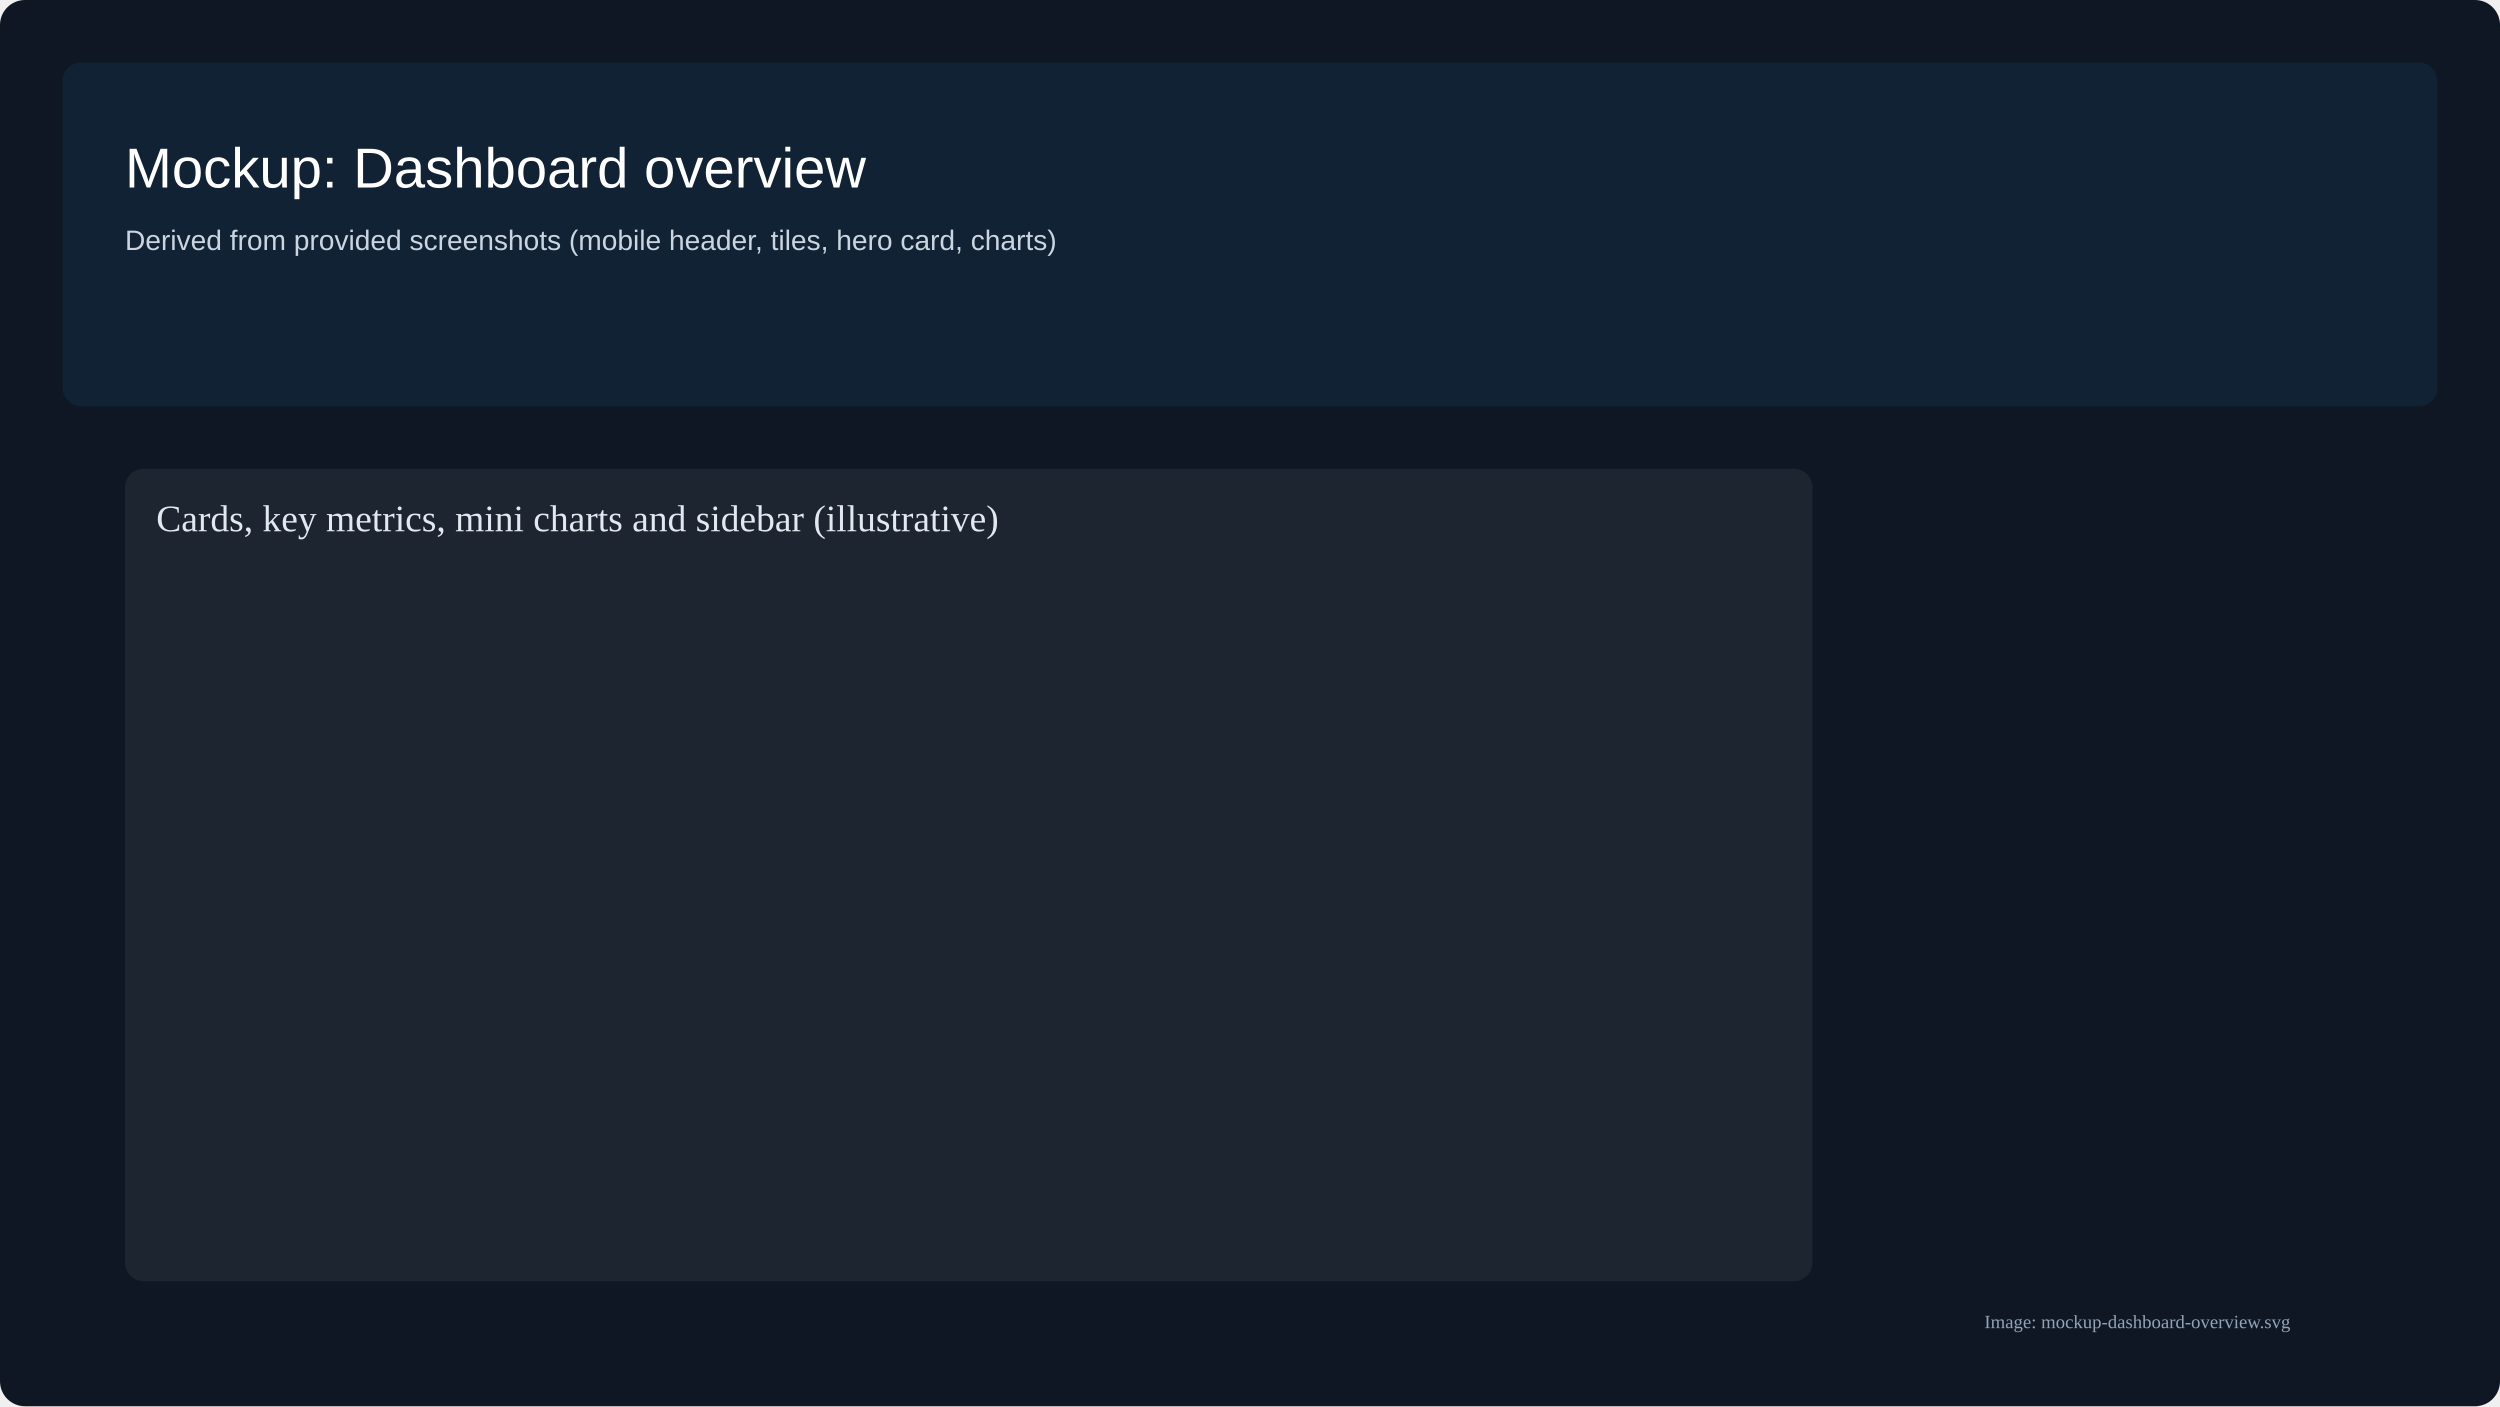
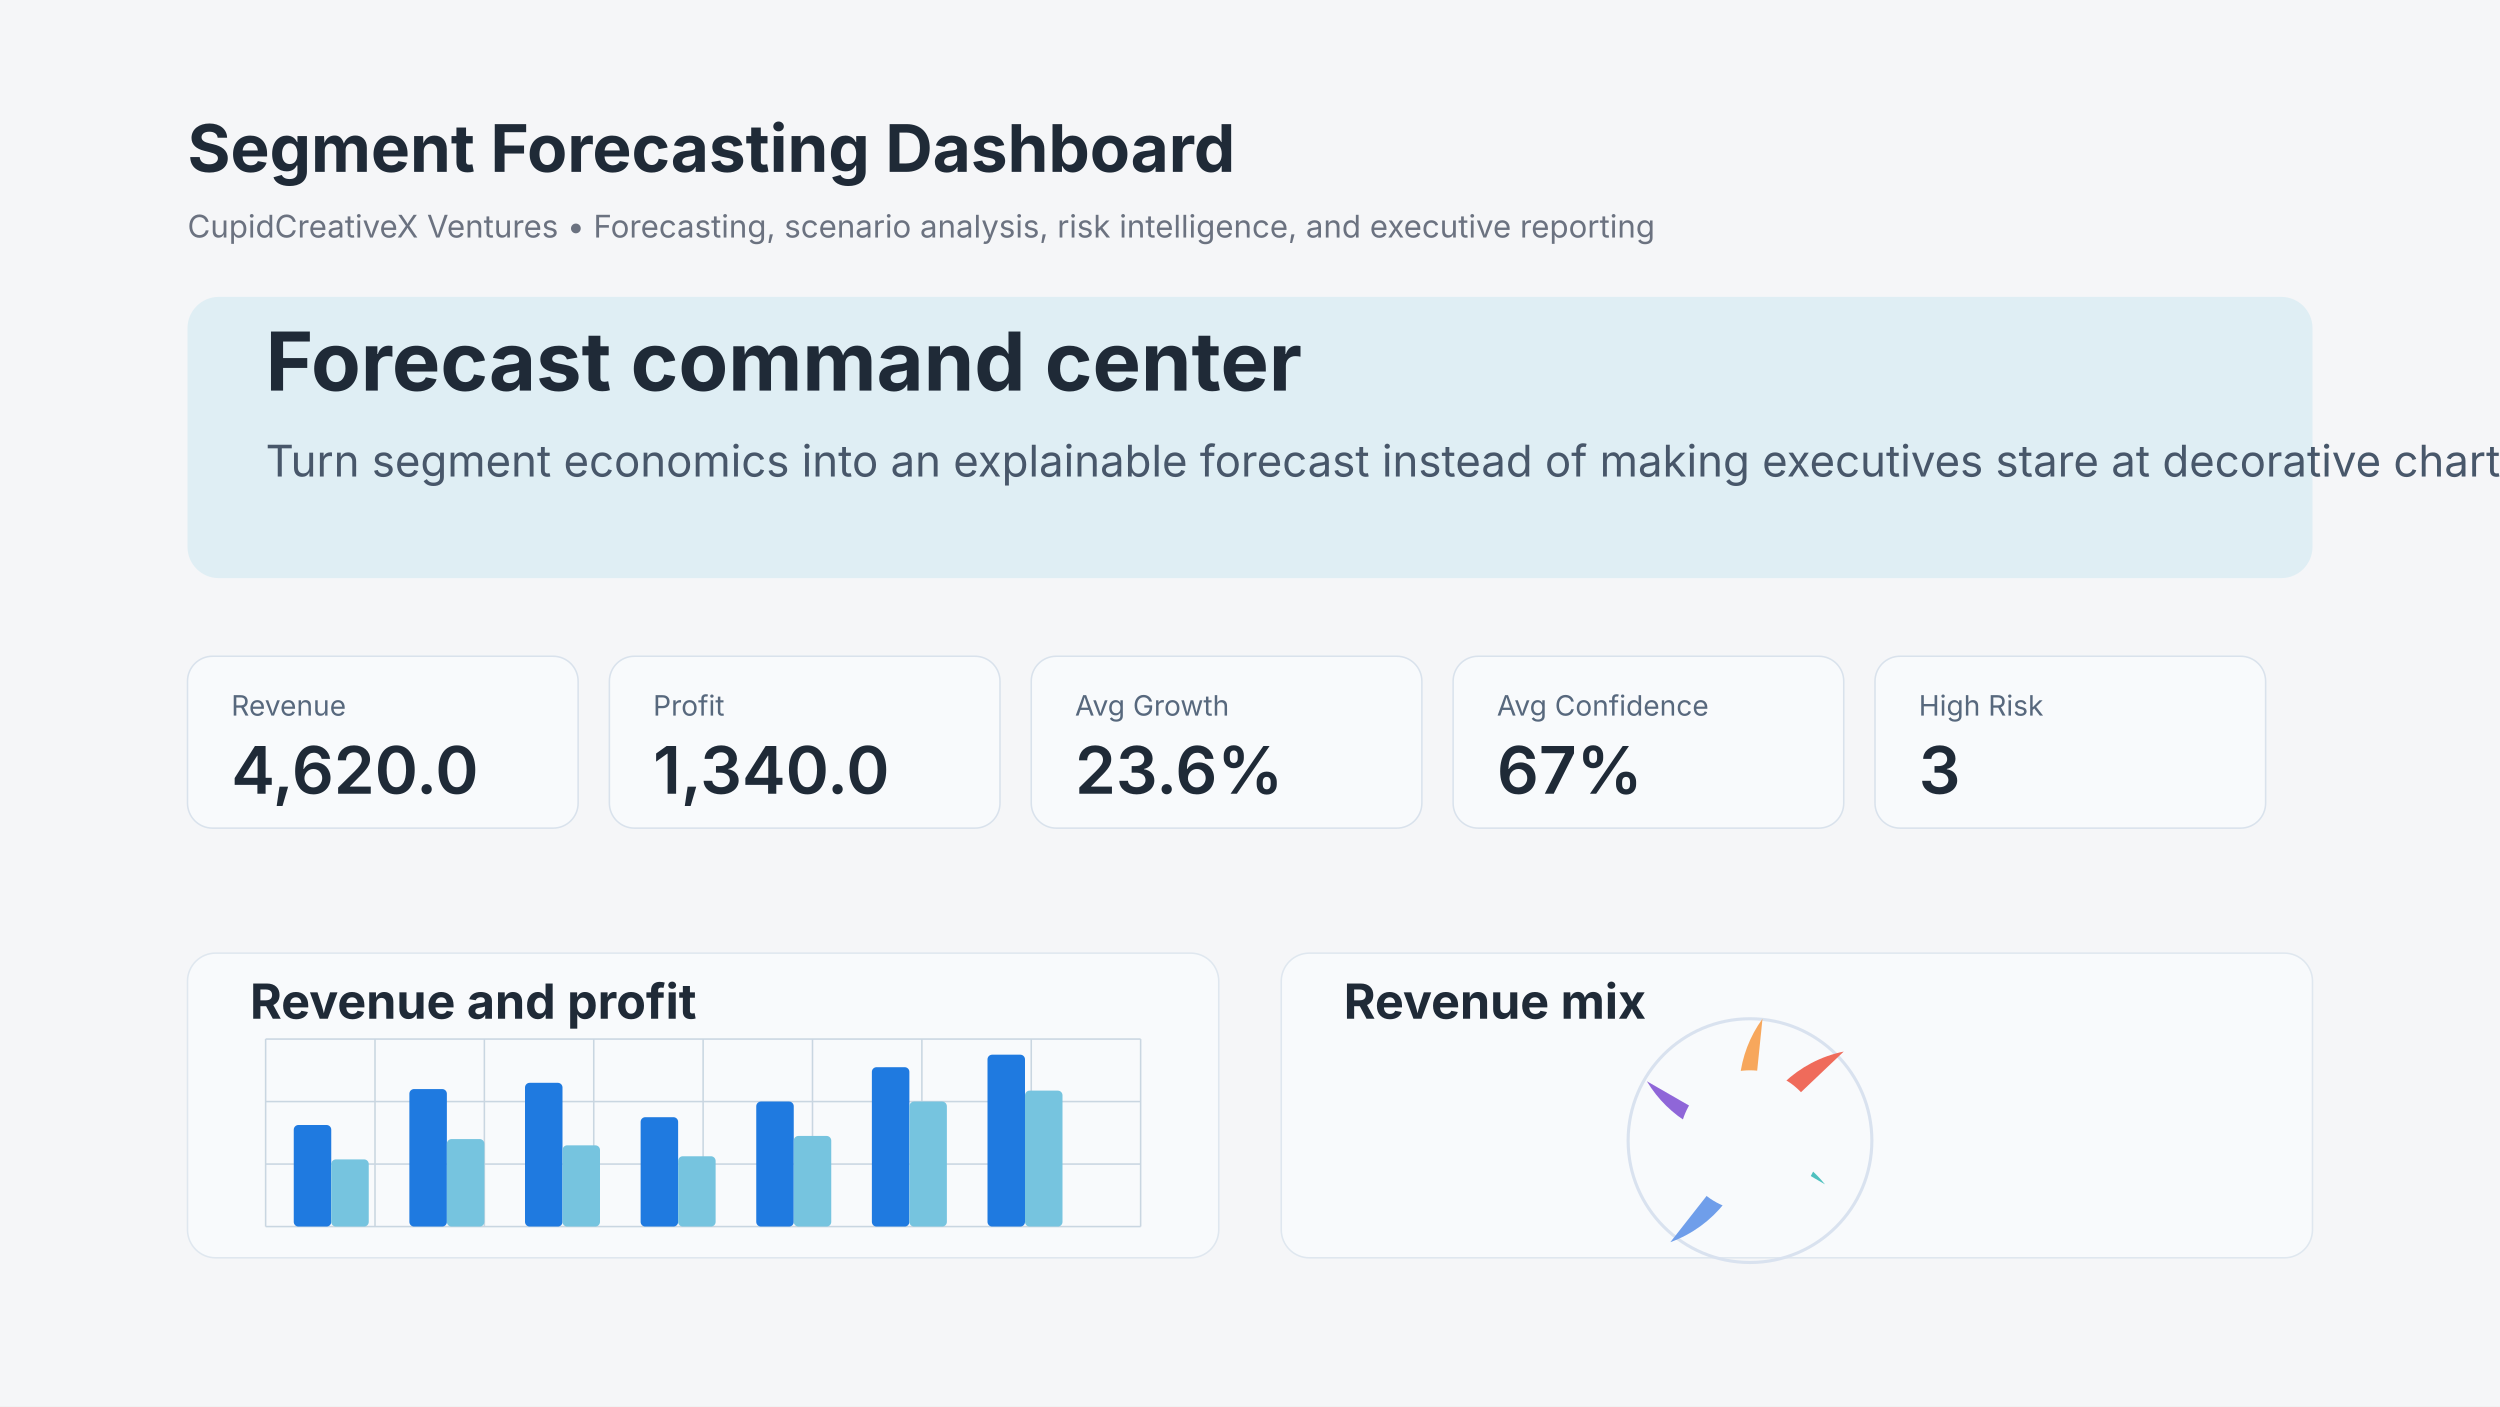
<svg xmlns="http://www.w3.org/2000/svg" width="1600" height="900" viewBox="0 0 1600 900">
-   <rect width="100%" height="100%" fill="#0f1724" rx="16" />
-   <rect x="40" y="40" width="1520" height="220" fill="#102233" rx="12" />
-   <text x="80" y="120" font-size="36" fill="#fff" font-family="Arial">Mockup: Dashboard overview</text>
-   <text x="80" y="160" font-size="18" fill="#cbd5e1" font-family="Arial">Derived from provided screenshots (mobile header, tiles, hero card, charts)</text>
-   <g transform="translate(80,300)">
-     <rect width="1080" height="520" rx="12" fill="#ffffff" opacity="0.06" />
-     <text x="20" y="40" font-size="24" fill="#e2e8f0">Cards, key metrics, mini charts and sidebar (illustrative)</text>
+   <rect width="1600" height="900" fill="#f5f6f8" />
+   <g font-family="Inter, Segoe UI, Arial, sans-serif">
+     <text x="120" y="110" font-size="42" font-weight="700" fill="#1f2a37">Segment Forecasting Dashboard</text>
+     <text x="120" y="152" font-size="20" fill="#6b7280">CupidCreativeX Ventures • Forecasting, scenario analysis, risk intelligence, and executive reporting</text>
+     <rect x="120" y="190" width="1360" height="180" rx="20" fill="#dfeef4" />
+     <text x="170" y="250" font-size="52" font-weight="700" fill="#1f2a37">Forecast command center</text>
+     <text x="170" y="305" font-size="28" fill="#48576a">Turn segment economics into an explainable forecast instead of making executives stare at decorative charts and hope.</text>
+     <g transform="translate(120 420)">
+       <rect x="0" y="0" width="250" height="110" rx="16" fill="#f8fafc" stroke="#d9e2ec" />
+       <text x="28" y="38" font-size="18" fill="#57687d">Revenue</text>
+       <text x="28" y="88" font-size="42" font-weight="600" fill="#1f2a37">4,620.0</text>
+       <rect x="270" y="0" width="250" height="110" rx="16" fill="#f8fafc" stroke="#d9e2ec" />
+       <text x="298" y="38" font-size="18" fill="#57687d">Profit</text>
+       <text x="298" y="88" font-size="42" font-weight="600" fill="#1f2a37">1,340.0</text>
+       <rect x="540" y="0" width="250" height="110" rx="16" fill="#f8fafc" stroke="#d9e2ec" />
+       <text x="568" y="38" font-size="18" fill="#57687d">Avg Growth</text>
+       <text x="568" y="88" font-size="42" font-weight="600" fill="#1f2a37">23.6%</text>
+       <rect x="810" y="0" width="250" height="110" rx="16" fill="#f8fafc" stroke="#d9e2ec" />
+       <text x="838" y="38" font-size="18" fill="#57687d">Avg Confidence</text>
+       <text x="838" y="88" font-size="42" font-weight="600" fill="#1f2a37">67%</text>
+       <rect x="1080" y="0" width="250" height="110" rx="16" fill="#f8fafc" stroke="#d9e2ec" />
+       <text x="1108" y="38" font-size="18" fill="#57687d">High Risk</text>
+       <text x="1108" y="88" font-size="42" font-weight="600" fill="#1f2a37">3</text>
+     </g>
+     <g transform="translate(120 610)">
+       <rect x="0" y="0" width="660" height="195" rx="18" fill="#f8fafc" stroke="#dfe7ef" />
+       <text x="40" y="42" font-size="31" font-weight="700" fill="#1f2a37">Revenue and profit</text>
+       <g transform="translate(50 55)">
+         <g stroke="#c9d6e1" stroke-width="1">
+           <line x1="0" y1="120" x2="560" y2="120" />
+           <line x1="0" y1="80" x2="560" y2="80" />
+           <line x1="0" y1="40" x2="560" y2="40" />
+           <line x1="0" y1="0" x2="560" y2="0" />
+           <line x1="0" y1="120" x2="0" y2="0" />
+           <line x1="70" y1="120" x2="70" y2="0" />
+           <line x1="140" y1="120" x2="140" y2="0" />
+           <line x1="210" y1="120" x2="210" y2="0" />
+           <line x1="280" y1="120" x2="280" y2="0" />
+           <line x1="350" y1="120" x2="350" y2="0" />
+           <line x1="420" y1="120" x2="420" y2="0" />
+           <line x1="490" y1="120" x2="490" y2="0" />
+           <line x1="560" y1="120" x2="560" y2="0" />
+         </g>
+         <g fill="#1f7ae0">
+           <rect x="18" y="55" width="24" height="65" rx="3" />
+           <rect x="92" y="32" width="24" height="88" rx="3" />
+           <rect x="166" y="28" width="24" height="92" rx="3" />
+           <rect x="240" y="50" width="24" height="70" rx="3" />
+           <rect x="314" y="40" width="24" height="80" rx="3" />
+           <rect x="388" y="18" width="24" height="102" rx="3" />
+           <rect x="462" y="10" width="24" height="110" rx="3" />
+         </g>
+         <g fill="#76c4df">
+           <rect x="42" y="77" width="24" height="43" rx="3" />
+           <rect x="116" y="64" width="24" height="56" rx="3" />
+           <rect x="190" y="68" width="24" height="52" rx="3" />
+           <rect x="264" y="75" width="24" height="45" rx="3" />
+           <rect x="338" y="62" width="24" height="58" rx="3" />
+           <rect x="412" y="40" width="24" height="80" rx="3" />
+           <rect x="486" y="33" width="24" height="87" rx="3" />
+         </g>
+       </g>
+     </g>
+     <g transform="translate(820 610)">
+       <rect x="0" y="0" width="660" height="195" rx="18" fill="#f8fafc" stroke="#dfe7ef" />
+       <text x="40" y="42" font-size="31" font-weight="700" fill="#1f2a37">Revenue mix</text>
+       <g transform="translate(80 30)">
+         <circle cx="220" cy="90" r="78" fill="none" stroke="#d9e2ef" stroke-width="2" />
+         <g>
+           <path d="M 220 90 A 78 78 0 0 1 268 118 L 220 90 Z" fill="#4ec0be" />
+           <path d="M 220 90 A 78 78 0 0 1 169 155 L 220 90 Z" fill="#6f9eea" />
+           <path d="M 220 90 A 78 78 0 0 1 154 52 L 220 90 Z" fill="#8f66d8" />
+           <path d="M 220 90 A 78 78 0 0 1 228 12 L 220 90 Z" fill="#f7a75c" />
+           <path d="M 220 90 A 78 78 0 0 1 280 33 L 220 90 Z" fill="#ef6b5b" />
+         </g>
+         <circle cx="220" cy="90" r="45" fill="#f8fafc" />
+       </g>
+     </g>
  </g>
-   <text x="1270" y="850" font-size="12" fill="#94a3b8">Image: mockup-dashboard-overview.svg</text>
</svg>
